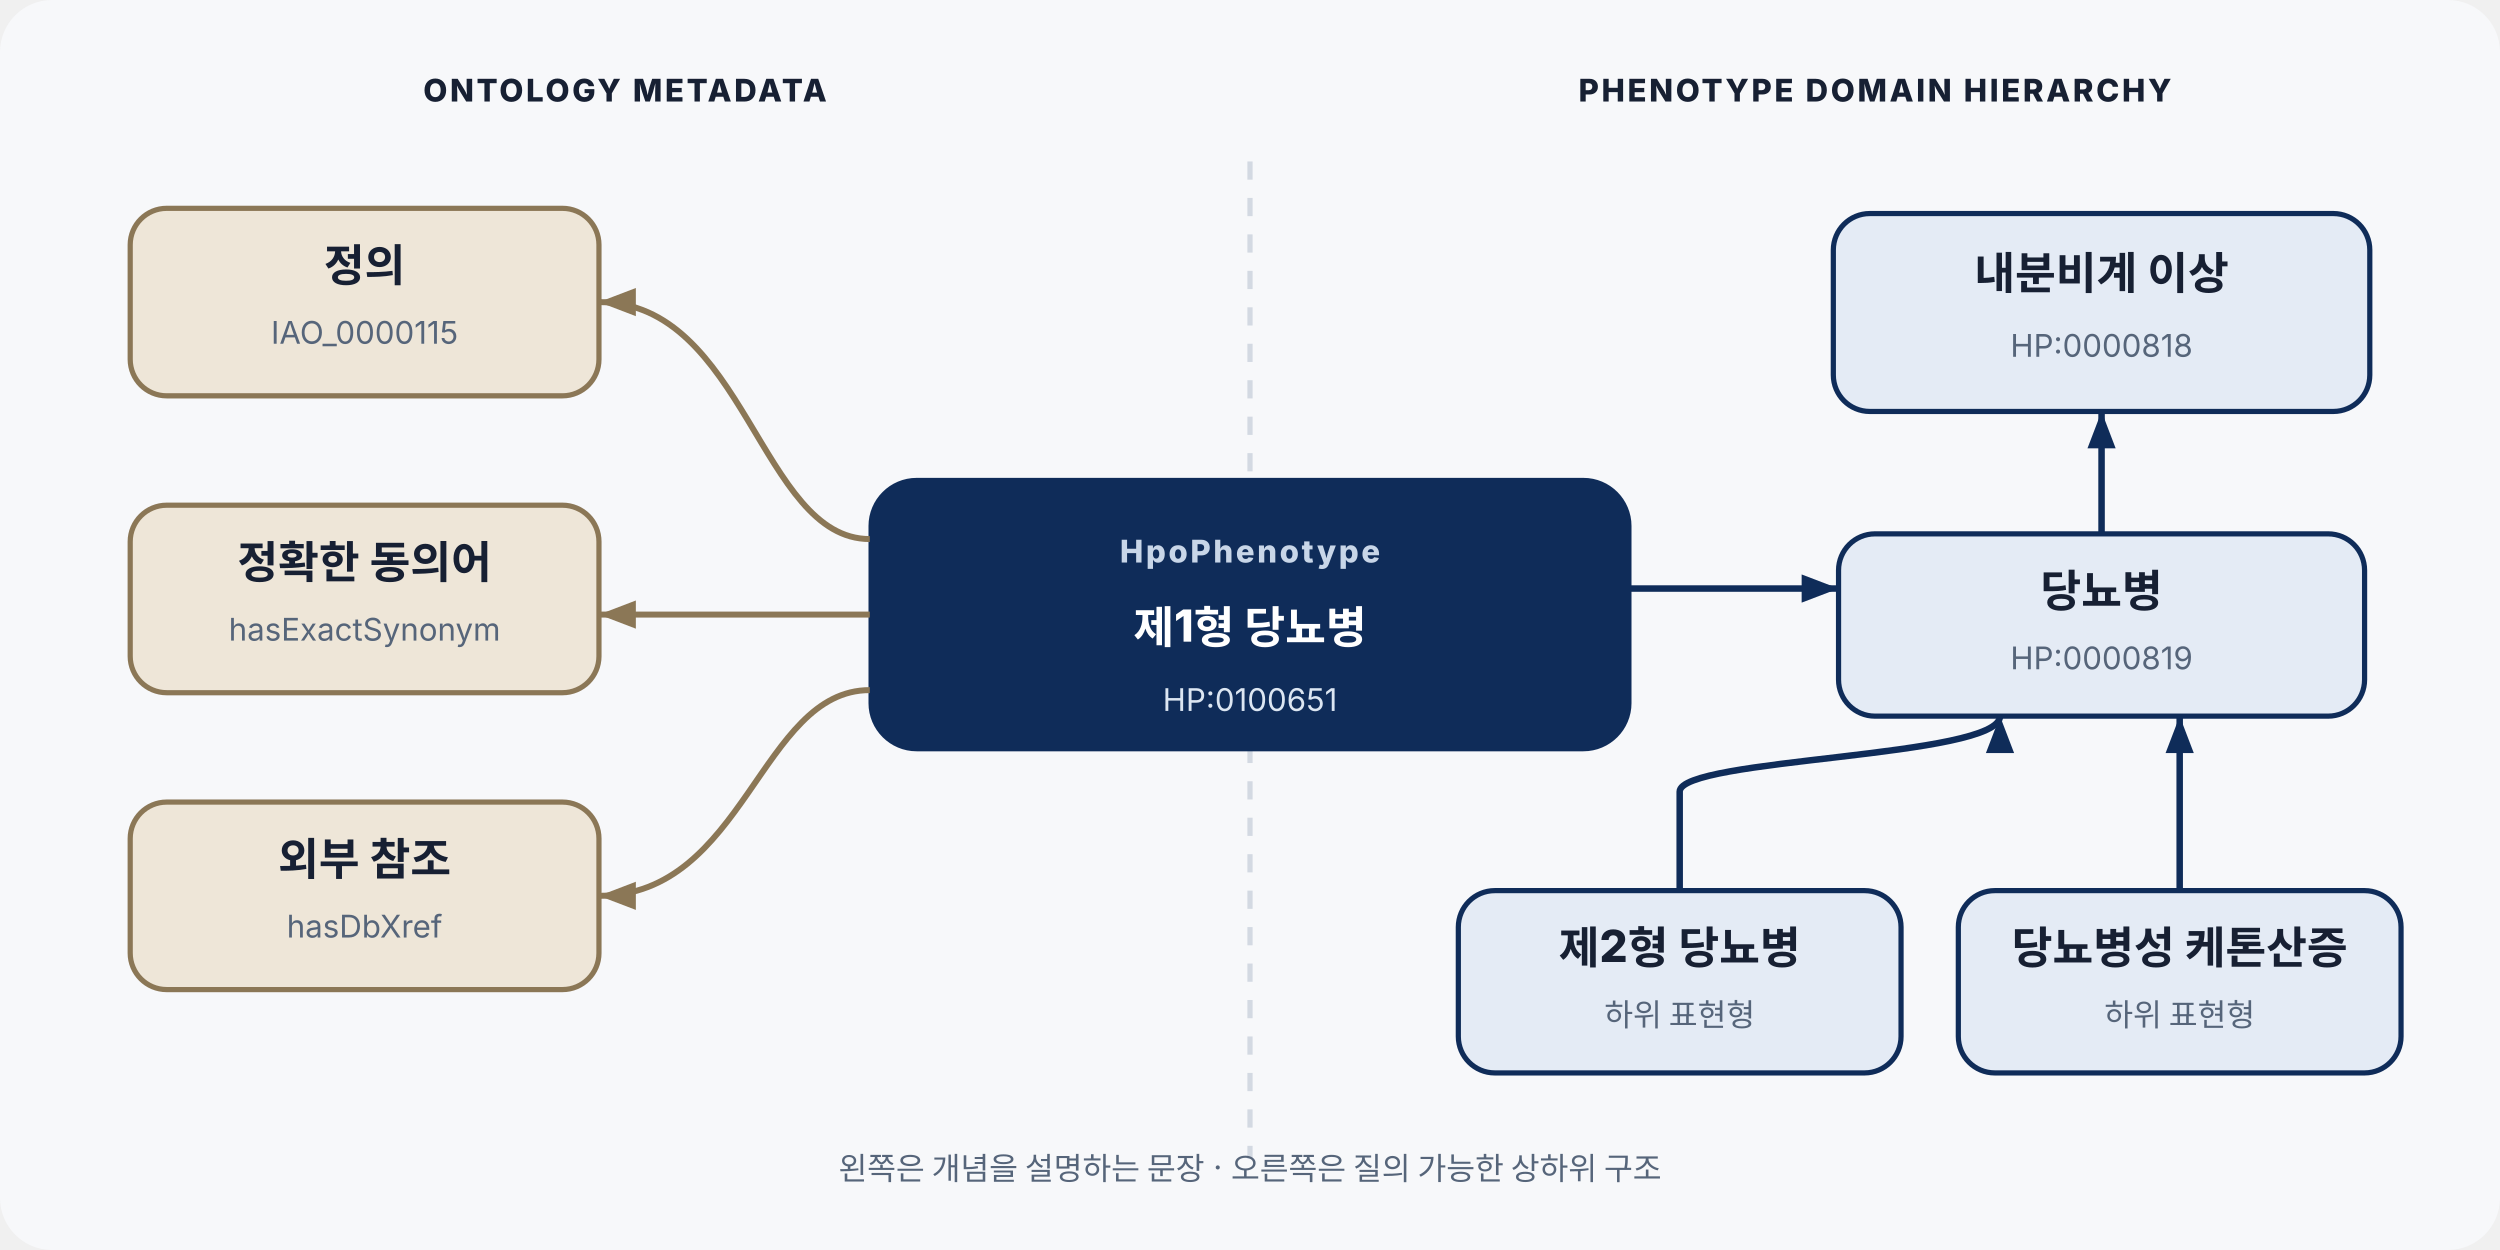
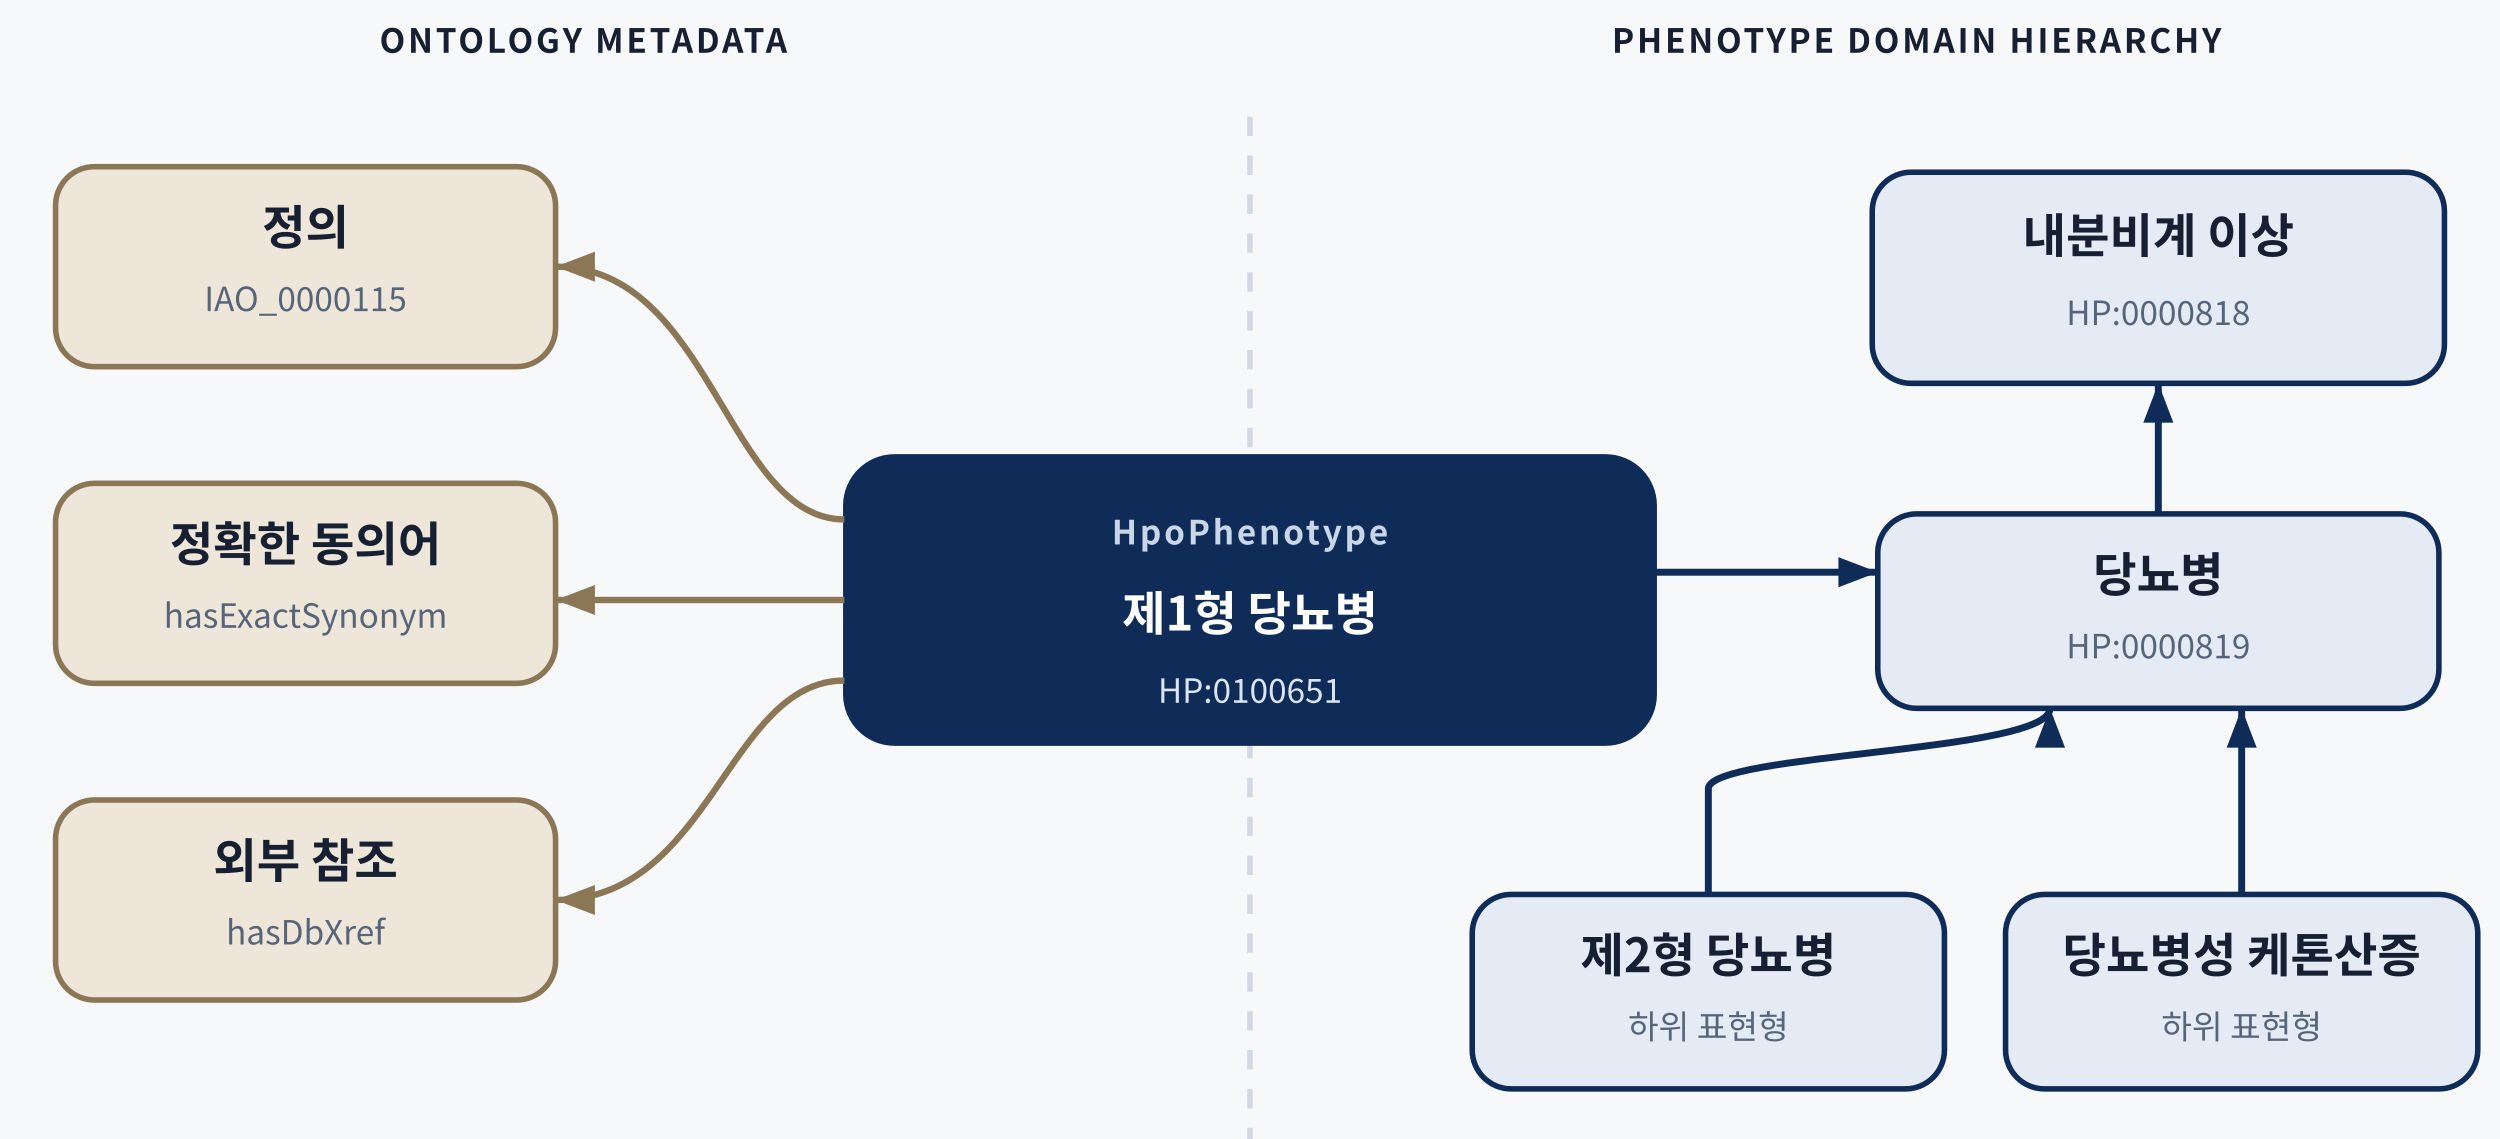
- <svg xmlns="http://www.w3.org/2000/svg" viewBox="0 0 960 480" role="img" aria-labelledby="title desc">
+ <svg xmlns="http://www.w3.org/2000/svg" viewBox="30 20 900 410" role="img" aria-labelledby="title desc">
  <defs>
    <marker id="arrow-meta" markerUnits="userSpaceOnUse" viewBox="0 0 18 14" refX="17.5" refY="7" markerWidth="15" markerHeight="12" orient="auto">
      <path d="M.5.5 17.5 7 .5 13.5Z" fill="#8b7756" />
    </marker>
    <marker id="arrow-domain" markerUnits="userSpaceOnUse" viewBox="0 0 18 14" refX="17.5" refY="7" markerWidth="15" markerHeight="12" orient="auto">
      <path d="M.5.5 17.5 7 .5 13.5Z" fill="#0f2c59" />
    </marker>
-     <style>text{font-family:'Inter','Noto Sans KR',-apple-system,BlinkMacSystemFont,sans-serif;fill:#172033}.eyebrow{font-size:12px;font-weight:800;letter-spacing:1px}.head{font-size:17px;font-weight:800}.small{font-size:12px;fill:#56657a}.meta{fill:#eee6d8;stroke:#8b7756;stroke-width:2}.domain{fill:#e4ebf5;stroke:#0f2c59;stroke-width:2}.focus{fill:#0f2c59;stroke:#0f2c59}.meta-edge{fill:none;stroke:#8b7756;stroke-width:2.3;marker-end:url(#arrow-meta)}.domain-edge{fill:none;stroke:#0f2c59;stroke-width:2.5;marker-end:url(#arrow-domain)}</style>
+     <style>text{font-family:'Noto Sans CJK KR','Apple SD Gothic Neo','Malgun Gothic','Noto Sans KR',NanumGothic,Inter,system-ui,sans-serif;fill:#172033}.eyebrow{font-size:12px;font-weight:800;letter-spacing:1px}.head{font-size:17px;font-weight:800}.small{font-size:12px;fill:#56657a}.meta{fill:#eee6d8;stroke:#8b7756;stroke-width:2}.domain{fill:#e4ebf5;stroke:#0f2c59;stroke-width:2}.focus{fill:#0f2c59;stroke:#0f2c59}.meta-edge{fill:none;stroke:#8b7756;stroke-width:2.3;marker-end:url(#arrow-meta)}.domain-edge{fill:none;stroke:#0f2c59;stroke-width:2.5;marker-end:url(#arrow-domain)}</style>
  </defs>
  <rect width="960" height="480" rx="20" fill="#f7f8fa" />
  <line x1="480" y1="62" x2="480" y2="445" stroke="#d3d9e2" stroke-width="2" stroke-dasharray="7 7" />
  <text x="240" y="39" class="eyebrow" text-anchor="middle" fill="#786544">ONTOLOGY METADATA</text>
  <text x="720" y="39" class="eyebrow" text-anchor="middle" fill="#0f2c59">PHENOTYPE DOMAIN HIERARCHY</text>
  <rect class="focus" x="334" y="184" width="292" height="104" rx="18" />
  <text x="480" y="216" class="eyebrow" text-anchor="middle" style="fill:#c8d6e8">HpoPhenotype</text>
  <text x="480" y="247" class="head" text-anchor="middle" style="fill:#fff">제1형 당뇨병</text>
  <text x="480" y="273" class="small" text-anchor="middle" style="fill:#dce6f2">HP:0100651</text>
  <rect class="meta" x="50" y="80" width="180" height="72" rx="14" />
  <text x="140" y="108" class="head" text-anchor="middle">정의</text>
  <text x="140" y="132" class="small" text-anchor="middle">IAO_0000115</text>
  <rect class="meta" x="50" y="194" width="180" height="72" rx="14" />
  <text x="140" y="222" class="head" text-anchor="middle">정확한 동의어</text>
  <text x="140" y="246" class="small" text-anchor="middle">hasExactSynonym</text>
  <rect class="meta" x="50" y="308" width="180" height="72" rx="14" />
  <text x="140" y="336" class="head" text-anchor="middle">외부 참조</text>
  <text x="140" y="360" class="small" text-anchor="middle">hasDbXref</text>
  <path class="meta-edge" d="M334 207C292 207 286 116 230 116" />
  <path class="meta-edge" d="M334 236H230" />
  <path class="meta-edge" d="M334 265C292 265 286 344 230 344" />
  <rect class="domain" x="704" y="82" width="206" height="76" rx="14" />
  <text x="807" y="111" class="head" text-anchor="middle">내분비계 이상</text>
  <text x="807" y="137" class="small" text-anchor="middle">HP:0000818</text>
  <rect class="domain" x="706" y="205" width="202" height="70" rx="14" />
  <text x="807" y="233" class="head" text-anchor="middle">당뇨병</text>
  <text x="807" y="257" class="small" text-anchor="middle">HP:0000819</text>
  <rect class="domain" x="560" y="342" width="170" height="70" rx="14" />
  <text x="645" y="370" class="head" text-anchor="middle">제2형 당뇨병</text>
  <text x="645" y="394" class="small" text-anchor="middle">하위 표현형</text>
  <rect class="domain" x="752" y="342" width="170" height="70" rx="14" />
  <text x="837" y="370" class="head" text-anchor="middle">당뇨병성 케톤산증</text>
  <text x="837" y="394" class="small" text-anchor="middle">하위 표현형</text>
  <path class="domain-edge" d="M626 226H706" />
  <path class="domain-edge" d="M807 205V158" />
  <path class="domain-edge" d="M645 342V304C645 291 768 291 768 275" />
  <path class="domain-edge" d="M837 342V275" />
-   <text x="480" y="453" class="small" text-anchor="middle">왼쪽은 개념을 설명하는 문장 · 오른쪽은 질의 가능한 상하위 구조</text>
</svg>
